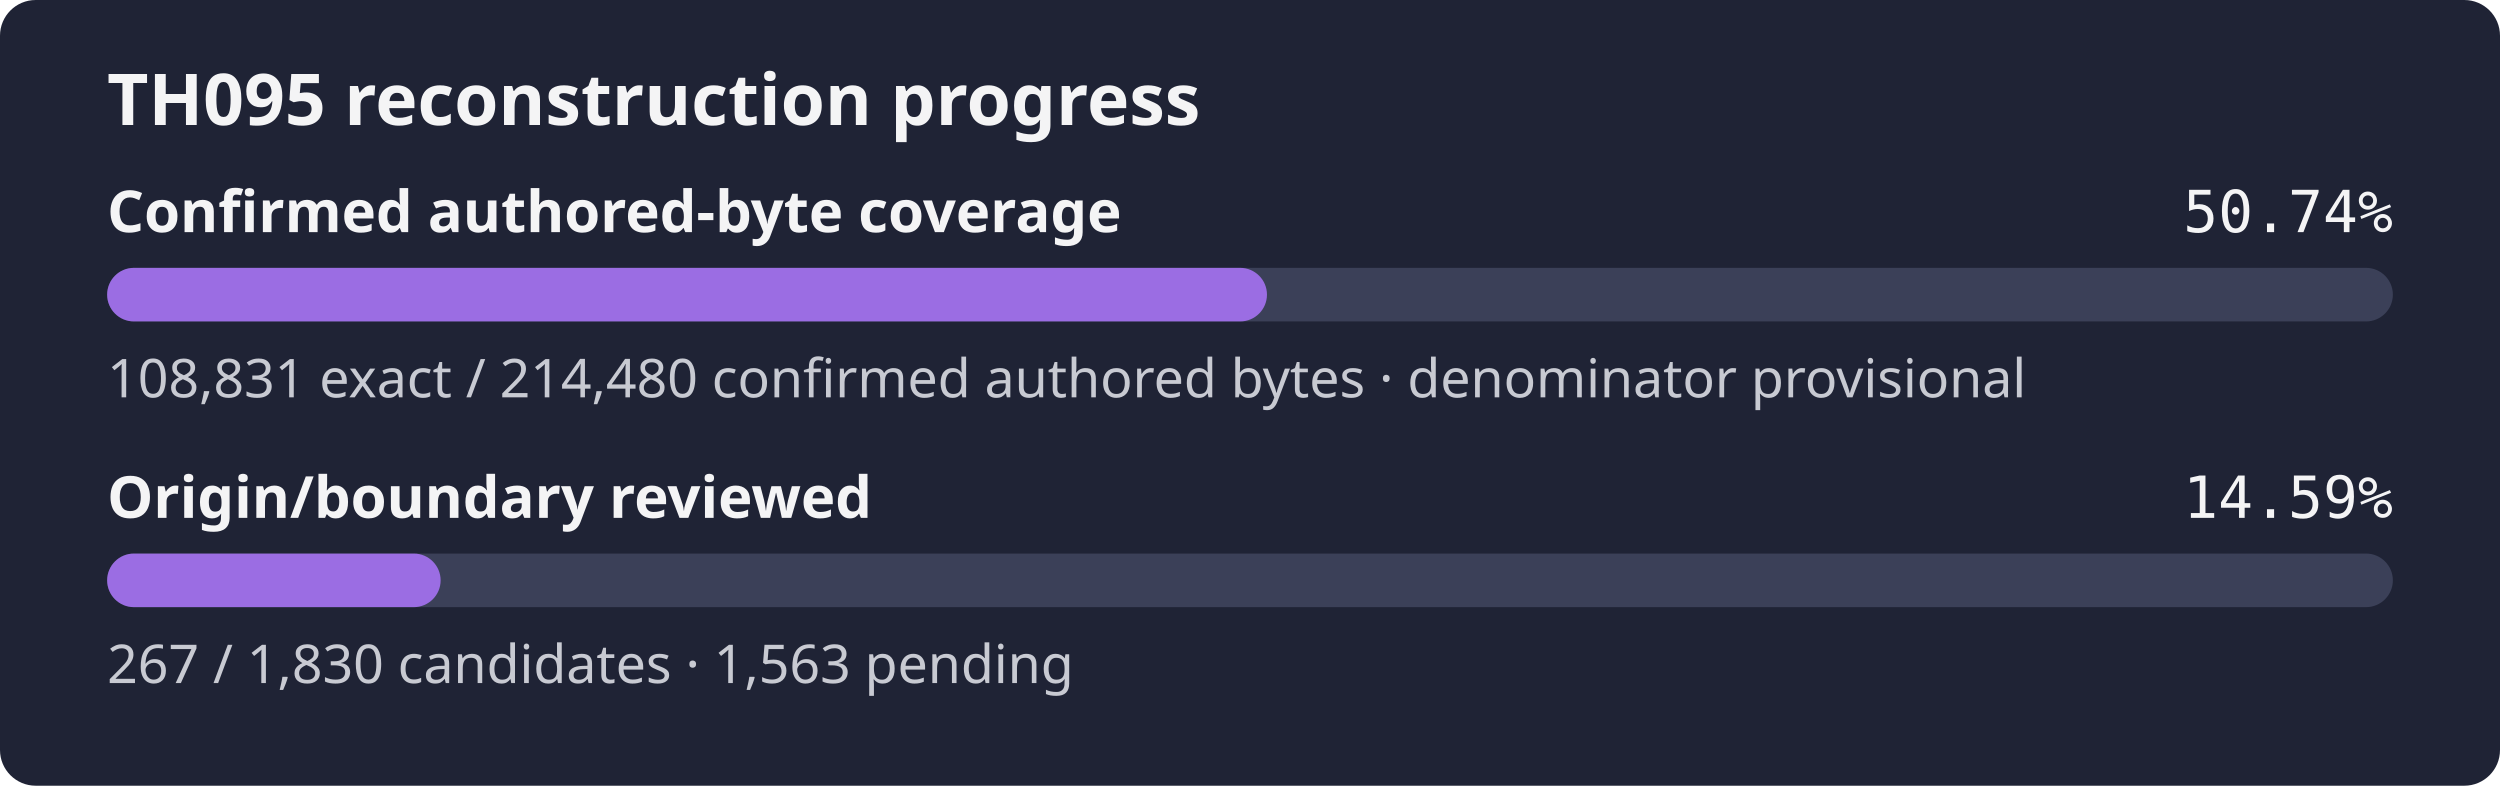
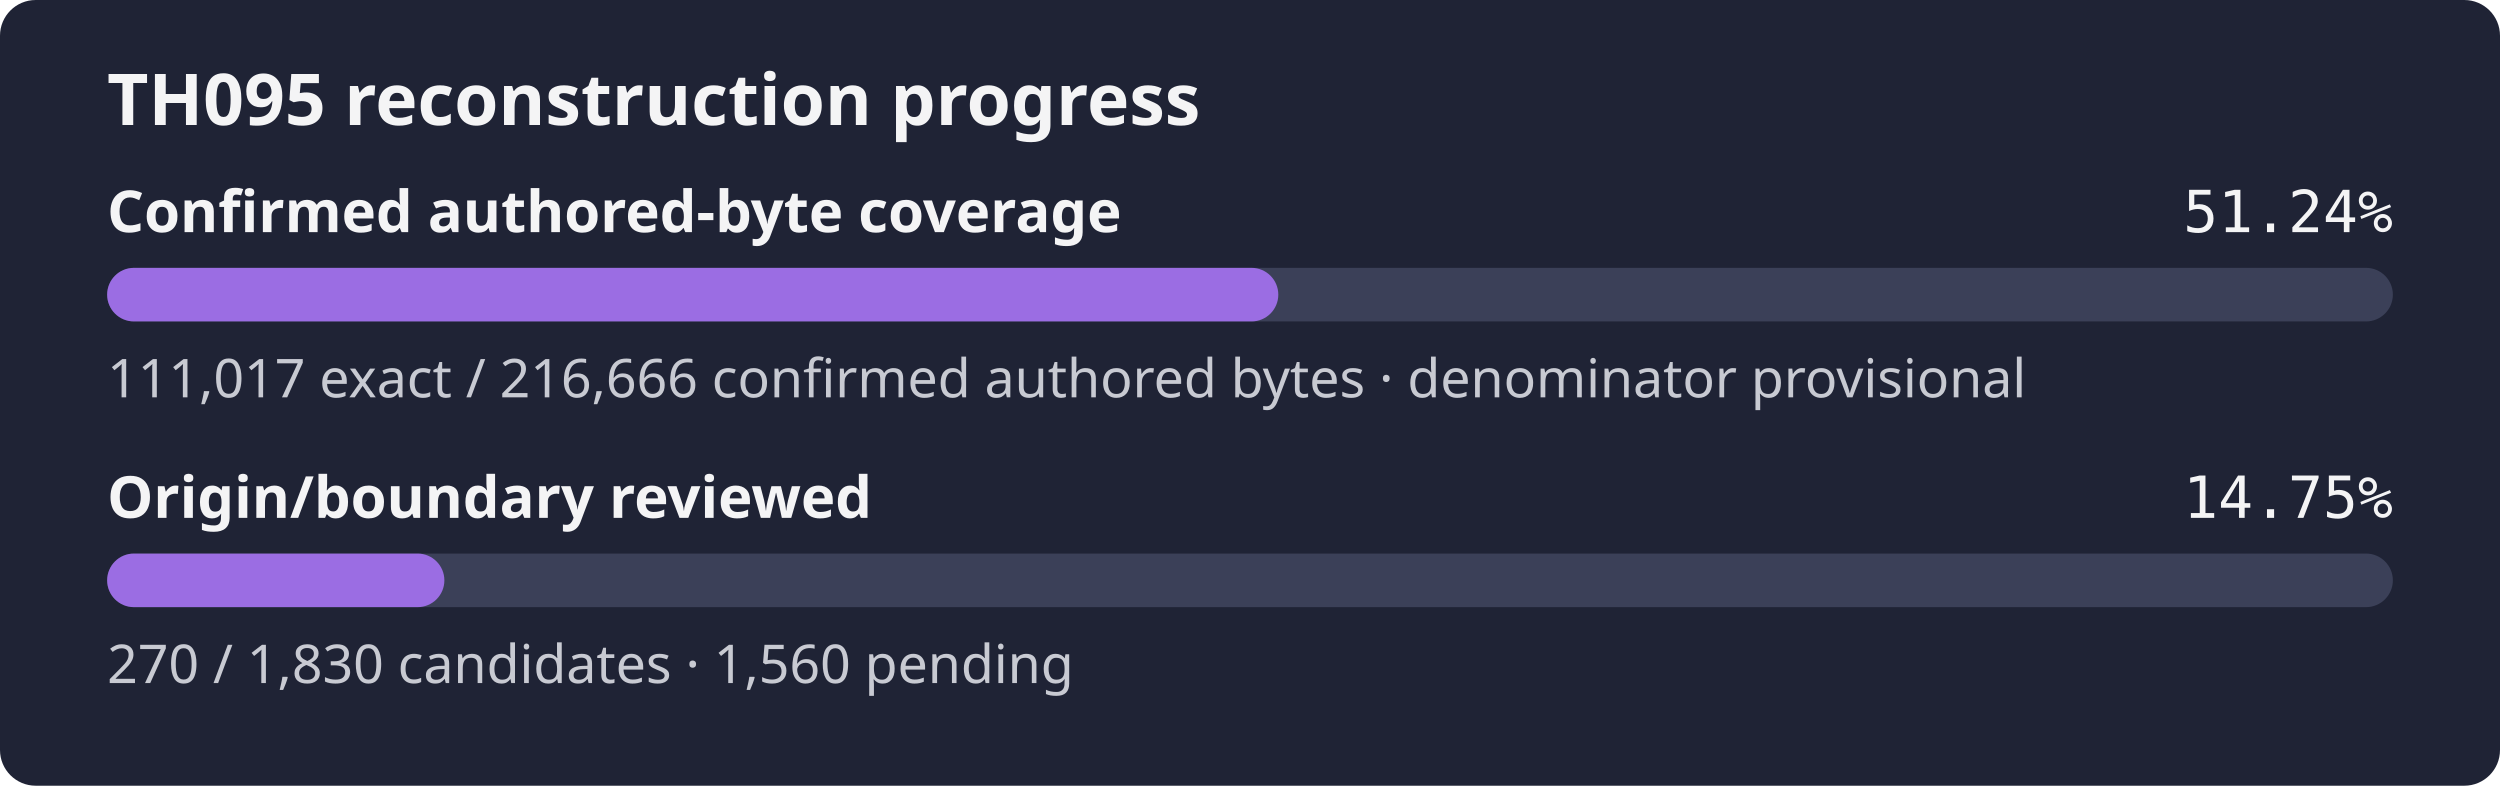
- <svg xmlns="http://www.w3.org/2000/svg" width="560" height="176" role="img" aria-label="TH095 reconstruction progress: 50.74% of the confirmed authored-byte set is exact, origin review 14.59%">
+ <svg xmlns="http://www.w3.org/2000/svg" width="560" height="176" role="img" aria-label="TH095 reconstruction progress: 51.24% of the confirmed authored-byte set is exact, origin review 14.75%">
  <rect width="560" height="176" rx="8" fill="#1f2335" />
  <text x="24" y="28" fill="#f4f4f5" font-family="sans-serif" font-size="16" font-weight="600">TH095 reconstruction progress</text>
  <text x="24" y="52" fill="#f4f4f5" font-family="sans-serif" font-size="13" font-weight="600">Confirmed authored-byte coverage</text>
-   <text x="536" y="52" fill="#f4f4f5" text-anchor="end" font-family="monospace" font-size="13">50.74%</text>
+   <text x="536" y="52" fill="#f4f4f5" text-anchor="end" font-family="monospace" font-size="13">51.24%</text>
  <rect x="24" y="60" width="512" height="12" rx="6" fill="#3b4058" />
-   <rect x="24" y="60" width="259.80" height="12" rx="6" fill="#9b6de3" />
-   <text x="24" y="89" fill="#c8cad2" font-family="sans-serif" font-size="12">108,831 exact / 214,480 confirmed authored bytes · denominator provisional</text>
+   <rect x="24" y="60" width="262.34" height="12" rx="6" fill="#9b6de3" />
+   <text x="24" y="89" fill="#c8cad2" font-family="sans-serif" font-size="12">111,017 exact / 216,666 confirmed authored bytes · denominator provisional</text>
  <text x="24" y="116" fill="#f4f4f5" font-family="sans-serif" font-size="13" font-weight="600">Origin/boundary reviewed</text>
-   <text x="536" y="116" fill="#f4f4f5" text-anchor="end" font-family="monospace" font-size="13">14.59%</text>
+   <text x="536" y="116" fill="#f4f4f5" text-anchor="end" font-family="monospace" font-size="13">14.75%</text>
  <rect x="24" y="124" width="512" height="12" rx="6" fill="#3b4058" />
-   <rect x="24" y="124" width="74.70" height="12" rx="6" fill="#9b6de3" />
-   <text x="24" y="153" fill="#c8cad2" font-family="sans-serif" font-size="12">267 / 1,830 candidates · 1,563 pending</text>
+   <rect x="24" y="124" width="75.54" height="12" rx="6" fill="#9b6de3" />
+   <text x="24" y="153" fill="#c8cad2" font-family="sans-serif" font-size="12">270 / 1,830 candidates · 1,560 pending</text>
</svg>
